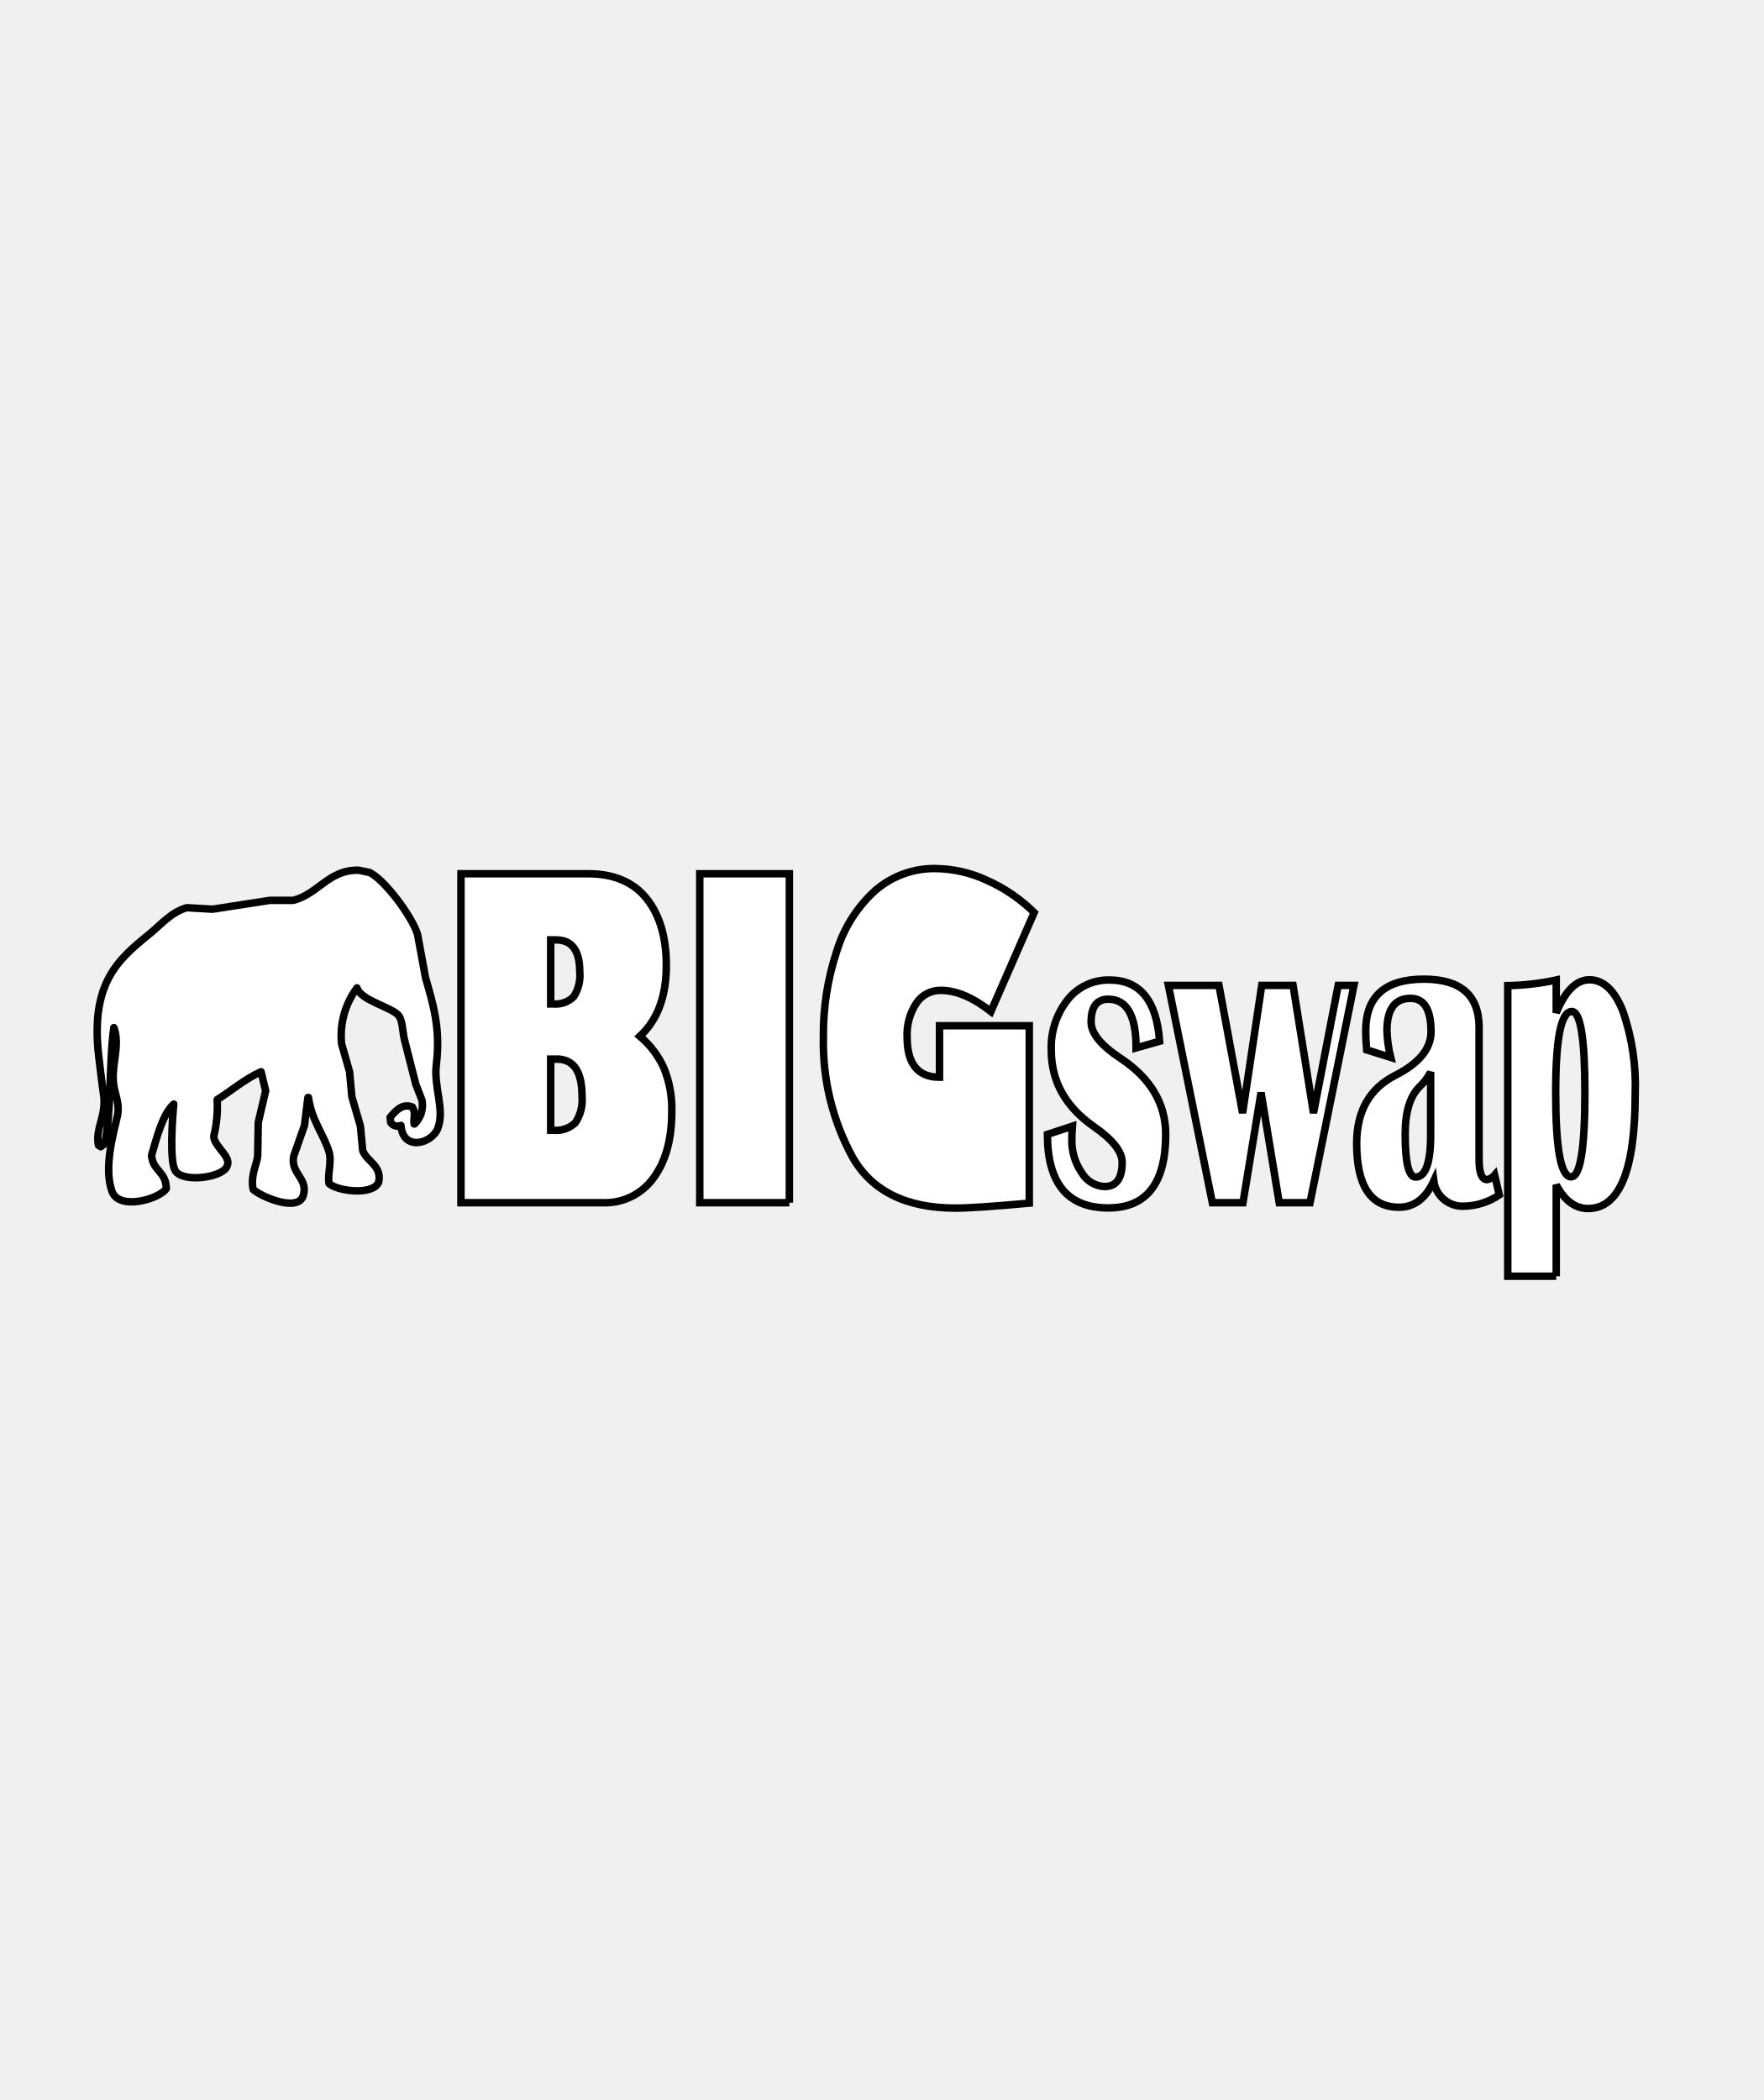
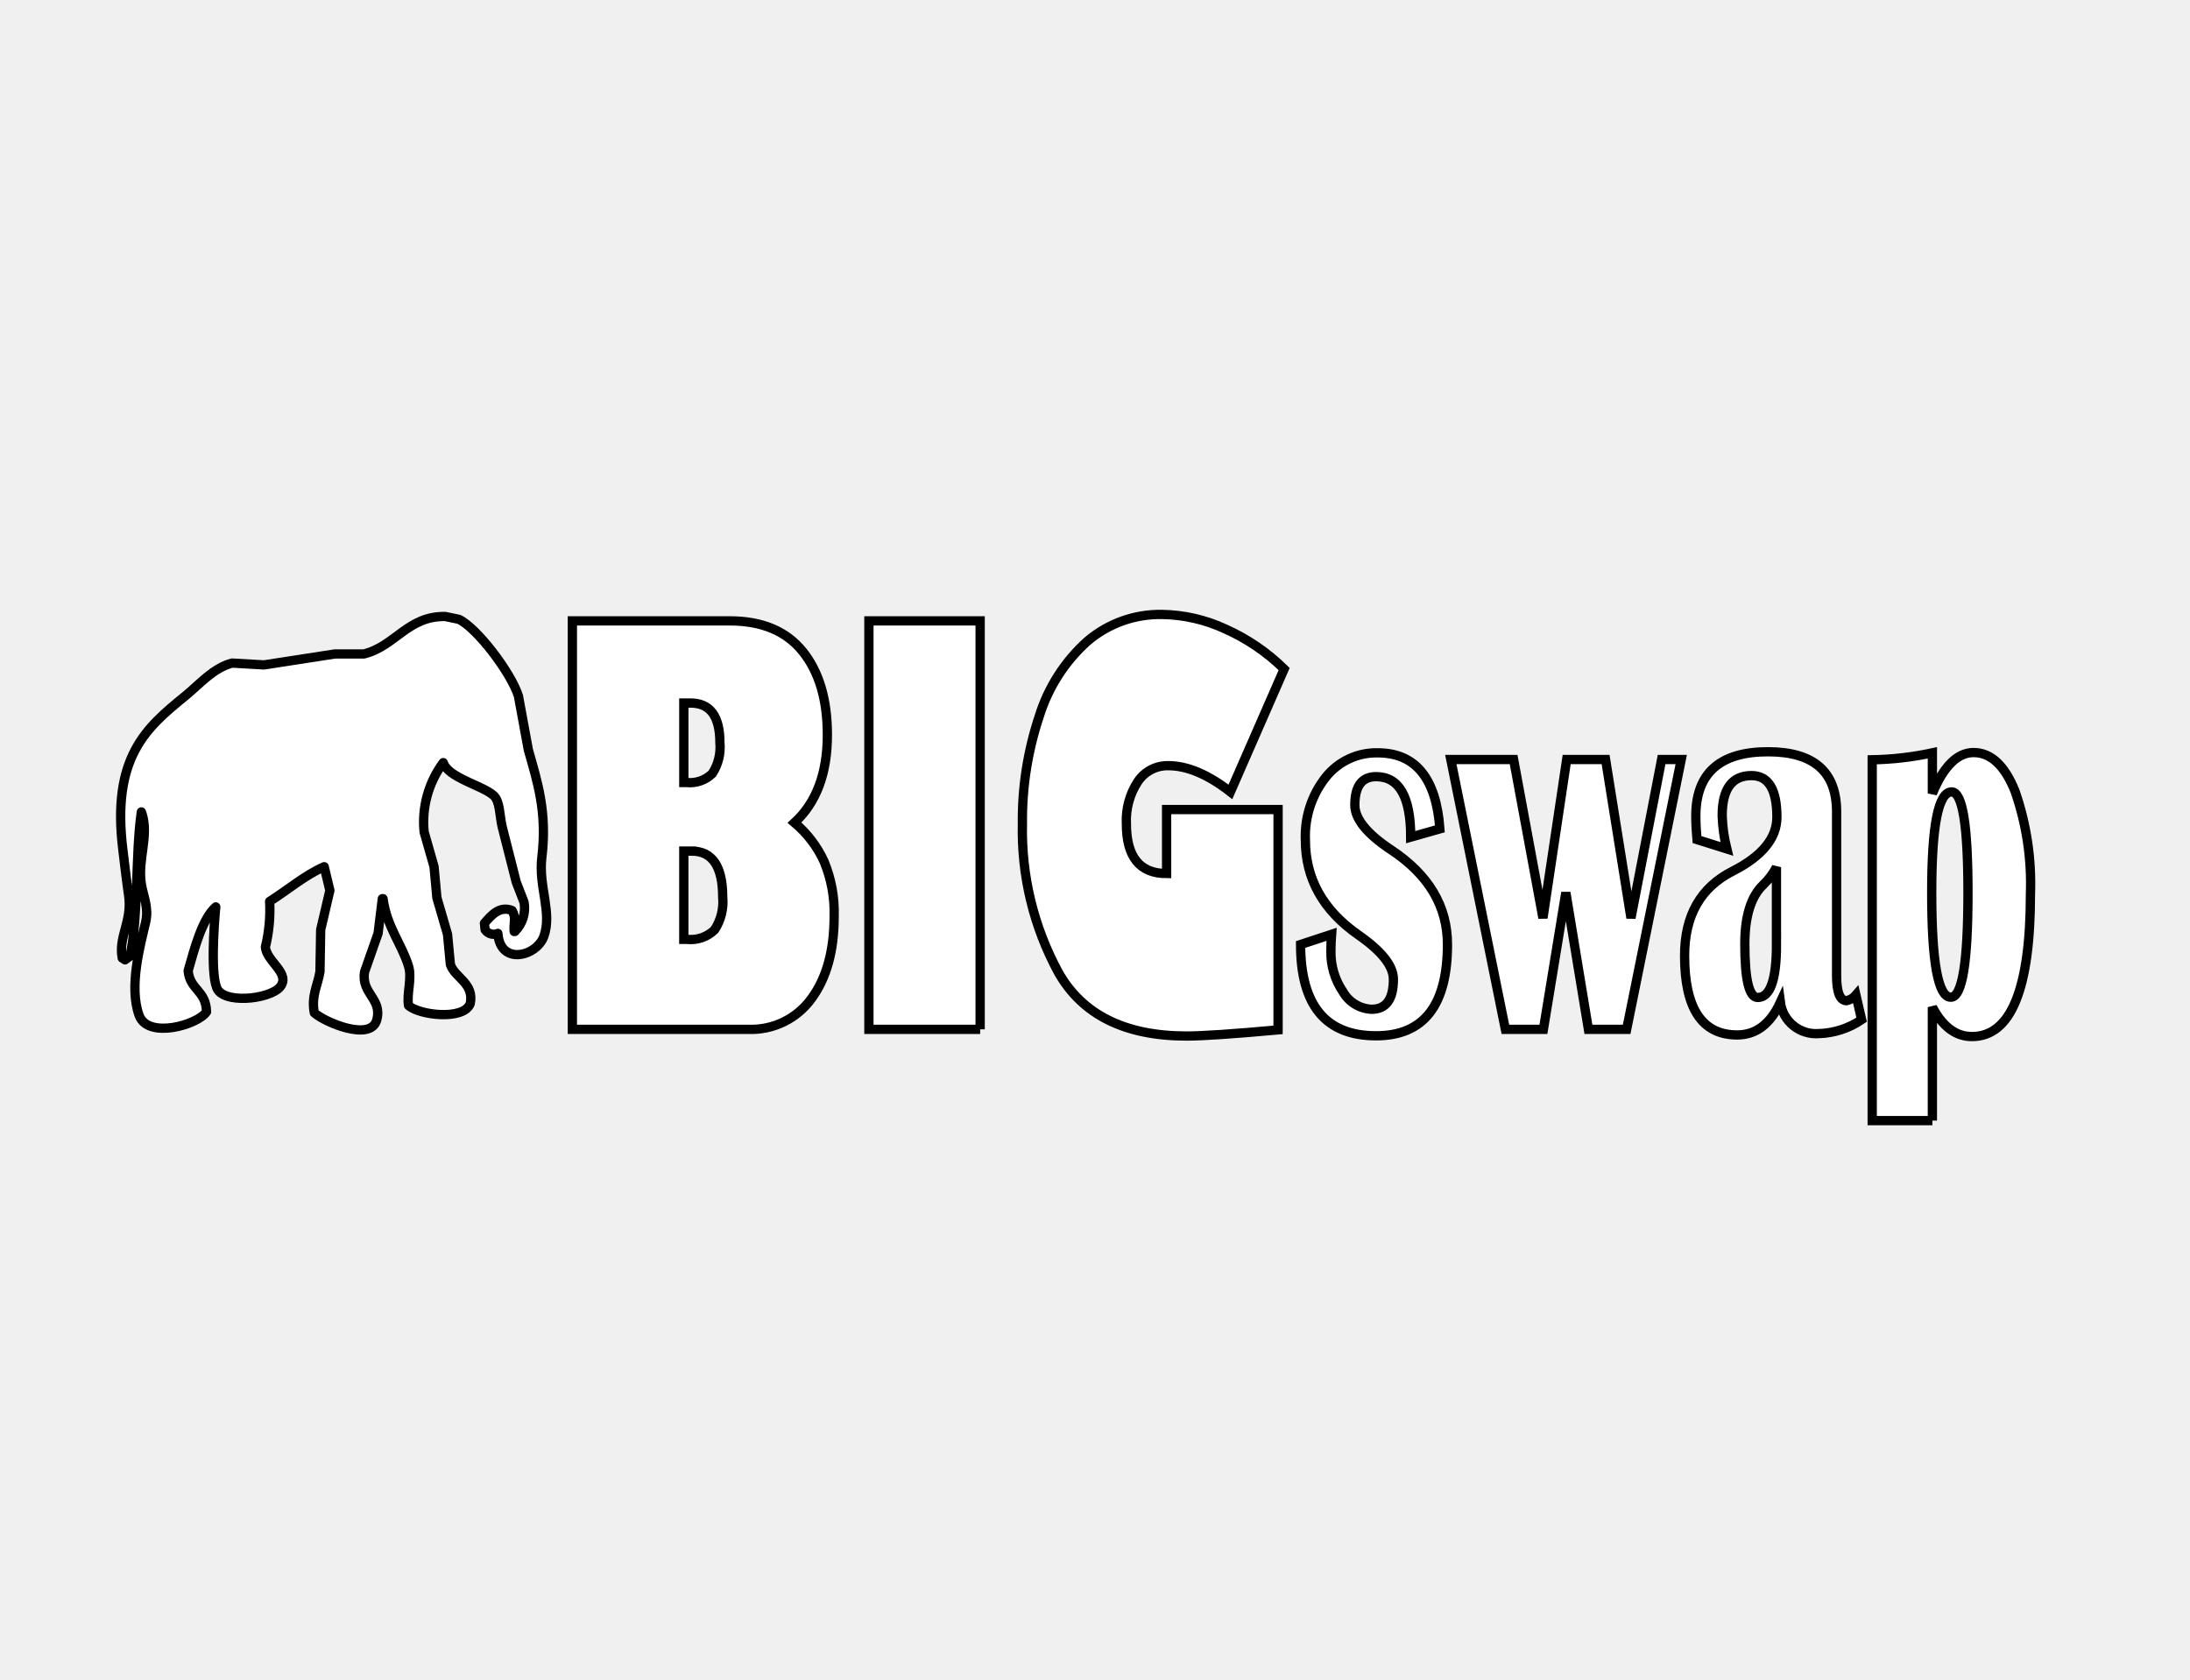
- <svg xmlns="http://www.w3.org/2000/svg" xmlns:xlink="http://www.w3.org/1999/xlink" width="236" height="281" viewBox="0 0 236 81">
+ <svg xmlns="http://www.w3.org/2000/svg" xmlns:xlink="http://www.w3.org/1999/xlink" width="236" height="181" viewBox="0 0 236 81">
  <defs>
    <style>
      .cls-1 {
        fill: #fefefe;
        filter: url(#filter);
      }

      .cls-1, .cls-2 {
        stroke: #000;
        stroke-width: 1px;
        fill-rule: evenodd;
      }

      .cls-2 {
        fill: #fff;
        stroke-linejoin: round;
        filter: url(#filter-2);
      }
    </style>
    <filter id="filter" x="61.188" y="15.719" width="158.125" height="55.563" filterUnits="userSpaceOnUse">
      <feFlood result="flood" flood-color="#fff" />
      <feComposite result="composite" operator="in" in2="SourceGraphic" />
      <feBlend result="blend" in2="SourceGraphic" />
    </filter>
    <filter id="filter-2" x="10" y="13" width="52" height="51" filterUnits="userSpaceOnUse">
      <feFlood result="flood" flood-color="#fff" />
      <feComposite result="composite" operator="in" in2="SourceGraphic" />
      <feBlend result="blend" in2="SourceGraphic" />
    </filter>
  </defs>
  <g style="fill: #fefefe; filter: url(#filter)">
    <path id="BIGswap" class="cls-1" d="M61.68,60.934H80.6a8.013,8.013,0,0,0,6.848-3.317q2.442-3.317,2.442-8.856A14.306,14.306,0,0,0,88.8,42.832a11.96,11.96,0,0,0-3.18-4.169Q89.159,35.4,89.16,29.2q0-5.683-2.656-8.986t-7.86-3.3H61.68V60.934ZM74.416,25.769q3.162,0,3.162,4.269a5.221,5.221,0,0,1-.817,3.332,3.456,3.456,0,0,1-2.771.966h-0.3V25.769h0.728Zm0.107,15.953q3.357,0,3.357,4.962A5.474,5.474,0,0,1,77,50.217a3.692,3.692,0,0,1-2.94,1.024H73.688v-9.52h0.835Zm31.1,19.212V16.913H93.636V60.934h11.99ZM132,17.764a16.738,16.738,0,0,0-6.768-1.543,12.054,12.054,0,0,0-8.055,2.885,18.058,18.058,0,0,0-5.2,8.135,35.333,35.333,0,0,0-1.8,11.539,32.037,32.037,0,0,0,3.873,16.01q3.871,6.866,13.819,6.866,2.575,0,9.859-.663V37.25H125.716v6.895q-4.335,0-4.334-5.366a7.618,7.618,0,0,1,1.234-4.544,3.847,3.847,0,0,1,3.277-1.716q3.073,0,6.7,2.827l5.791-13.241A21.635,21.635,0,0,0,132,17.764ZM148.47,31.135a6.959,6.959,0,0,0-5.613,2.64,10.254,10.254,0,0,0-2.185,6.765q0,6.231,5.7,10.212,3.783,2.625,3.784,4.789,0,3.231-2.345,3.231a3.734,3.734,0,0,1-3.082-1.875,7.532,7.532,0,0,1-1.306-4.414q0-.836.072-1.789l-3.34,1.1q0,9.837,8.136,9.837,7.69,0,7.691-9.837,0-6.173-6.04-10.183Q146,39.01,146,36.76q0-3.057,2.292-3.058,3.729,0,3.73,6.52l3.144-.894q-0.6-8.192-6.7-8.193h0Zm30.588,0.721-3.3,17.078-2.735-17.078h-4.193l-2.557,17.078-3.162-17.078h-6.768l5.88,29.078h4.1l2.416-14.741,2.433,14.741h4.121l5.88-29.078h-2.114ZM200,57.242a1.861,1.861,0,0,1-1,.606q-1.085,0-1.084-2.712V37.481q0-6.462-7.389-6.462-7.78,0-7.78,6.923,0,1.183.124,2.539l3.215,1.01a17.187,17.187,0,0,1-.5-3.577q0-4.327,3.162-4.327,2.735,0,2.735,4.471,0,3.4-4.76,5.827-5.187,2.625-5.187,9.116,0,8.539,5.666,8.539,3.037,0,4.654-3.519a3.881,3.881,0,0,0,4.121,3.375,8.69,8.69,0,0,0,4.636-1.5Zm-8.562-5.452q0,5.712-2.025,5.712-1.386,0-1.386-5.77,0-4.5,2.007-6.4a7.239,7.239,0,0,0,1.4-1.875v8.337Zm16.8,18.982V58.54q1.668,3.174,4.263,3.173,6.3,0,6.305-15.376a30.278,30.278,0,0,0-1.669-11.092q-1.669-4.139-4.459-4.14-2.611,0-4.44,4.414V31.135a33.5,33.5,0,0,1-6.484.75V70.771h6.484Zm3.836-24.578q0,11.28-1.847,11.279-2.061,0-2.061-11.279,0-10.846,2.15-10.847,1.758,0,1.758,10.847h0Z" style="stroke: inherit; filter: none; fill: inherit" />
  </g>
  <use xlink:href="#BIGswap" style="stroke: #000; filter: none; fill: none" />
  <g style="fill: #fff; filter: url(#filter-2)">
    <path id="Elephant_1" data-name="Elephant 1" class="cls-2" d="M48,16.444c-4.033-.1-5.423,3.212-8.784,4.035H36.084l-7.638,1.181-3.437-.2c-2.059.55-3.5,2.289-5.041,3.543-4.2,3.409-7.976,6.6-6.722,16.631,0.2,1.62.4,3.418,0.611,4.822,0.421,2.862-1.125,4.447-.687,6.79l0.305,0.2,0.535-.394c0.937-4.338.549-10.815,1.222-15.548l0.076,0.2c0.764,2.441-.5,4.958-0.076,7.577,0.214,1.334.835,2.508,0.458,4.133C15.136,51.8,13.855,56.356,15,59.447c0.944,2.541,6.269,1.03,7.256-.394C22.2,56.7,20.48,56.733,20.273,54.626c0.661-2.3,1.5-5.591,2.979-6.888-0.179,1.851-.61,7.7.229,8.955,1.06,1.579,6.214.895,6.874-.59,0.708-1.33-1.632-2.557-1.757-4.035a16.76,16.76,0,0,0,.458-4.92c1.9-1.194,3.79-2.825,5.881-3.739l0.611,2.558L34.557,50.2q-0.038,2.263-.076,4.527c-0.245,1.493-.954,2.566-0.611,4.428,1.139,1.028,6.069,3.111,6.722.787s-1.718-2.84-1.3-5.215l1.451-4.133,0.458-3.74h0.076c0.406,3.056,2.027,4.894,2.75,7.282,0.4,1.334-.226,2.953,0,4.232,1.09,1.026,5.928,1.646,6.645-.2,0.461-2.216-1.672-2.784-2.139-4.231l-0.306-3.247-1.146-3.936-0.306-3.346-1.069-3.74a10.75,10.75,0,0,1,2.062-7.479c0.5,1.628,4.213,2.456,5.423,3.542,0.7,0.632.641,2.144,0.916,3.346l1.528,6,0.84,2.165a3.547,3.547,0,0,1-.993,3.149H55.409c-0.093-1.013.265-1.386-.229-2.263-1.3-.514-2.181.431-2.979,1.378L52.277,50.2a1.1,1.1,0,0,0,1.375.394c0.255,3.51,4.2,2.474,4.965.3,0.9-2.554-.6-5.356-0.229-8.463,0.6-4.955-.493-8.222-1.451-11.612l-1.069-5.806c-0.8-2.523-4.464-7.34-6.416-8.266Z" style="stroke: inherit; filter: none; fill: inherit" />
  </g>
  <use xlink:href="#Elephant_1" style="stroke: #000; filter: none; fill: none" />
</svg>
